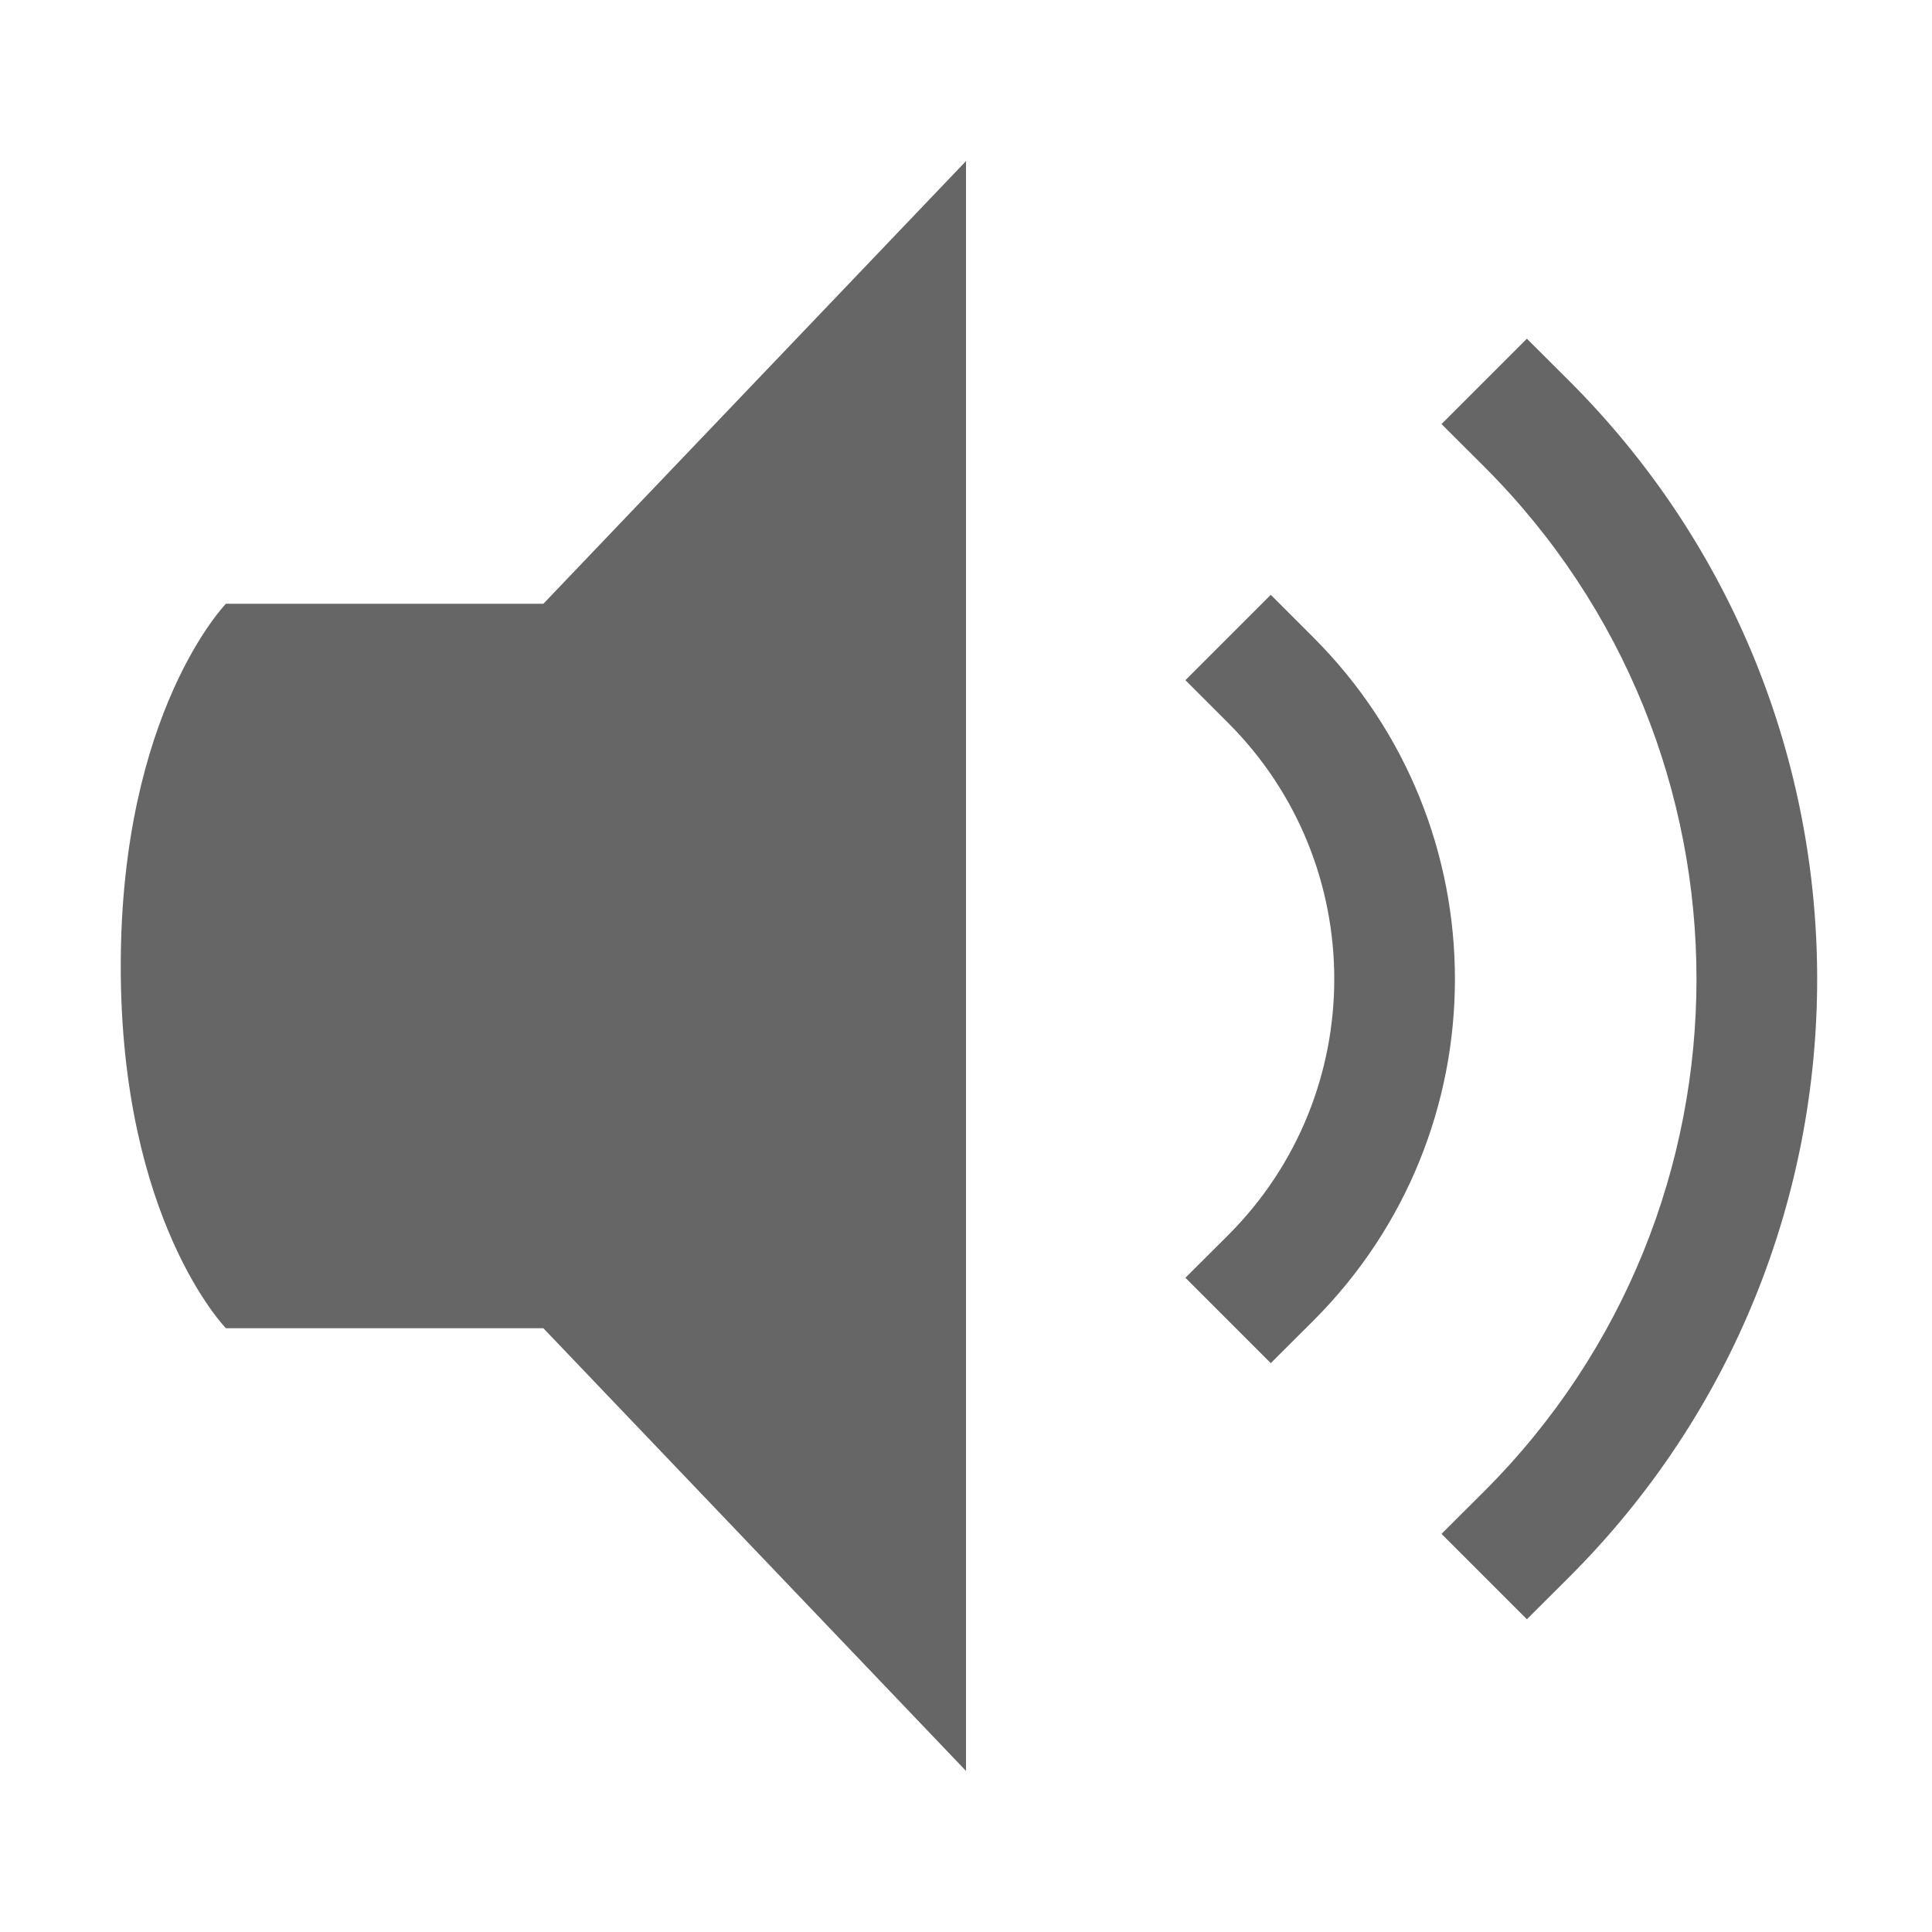
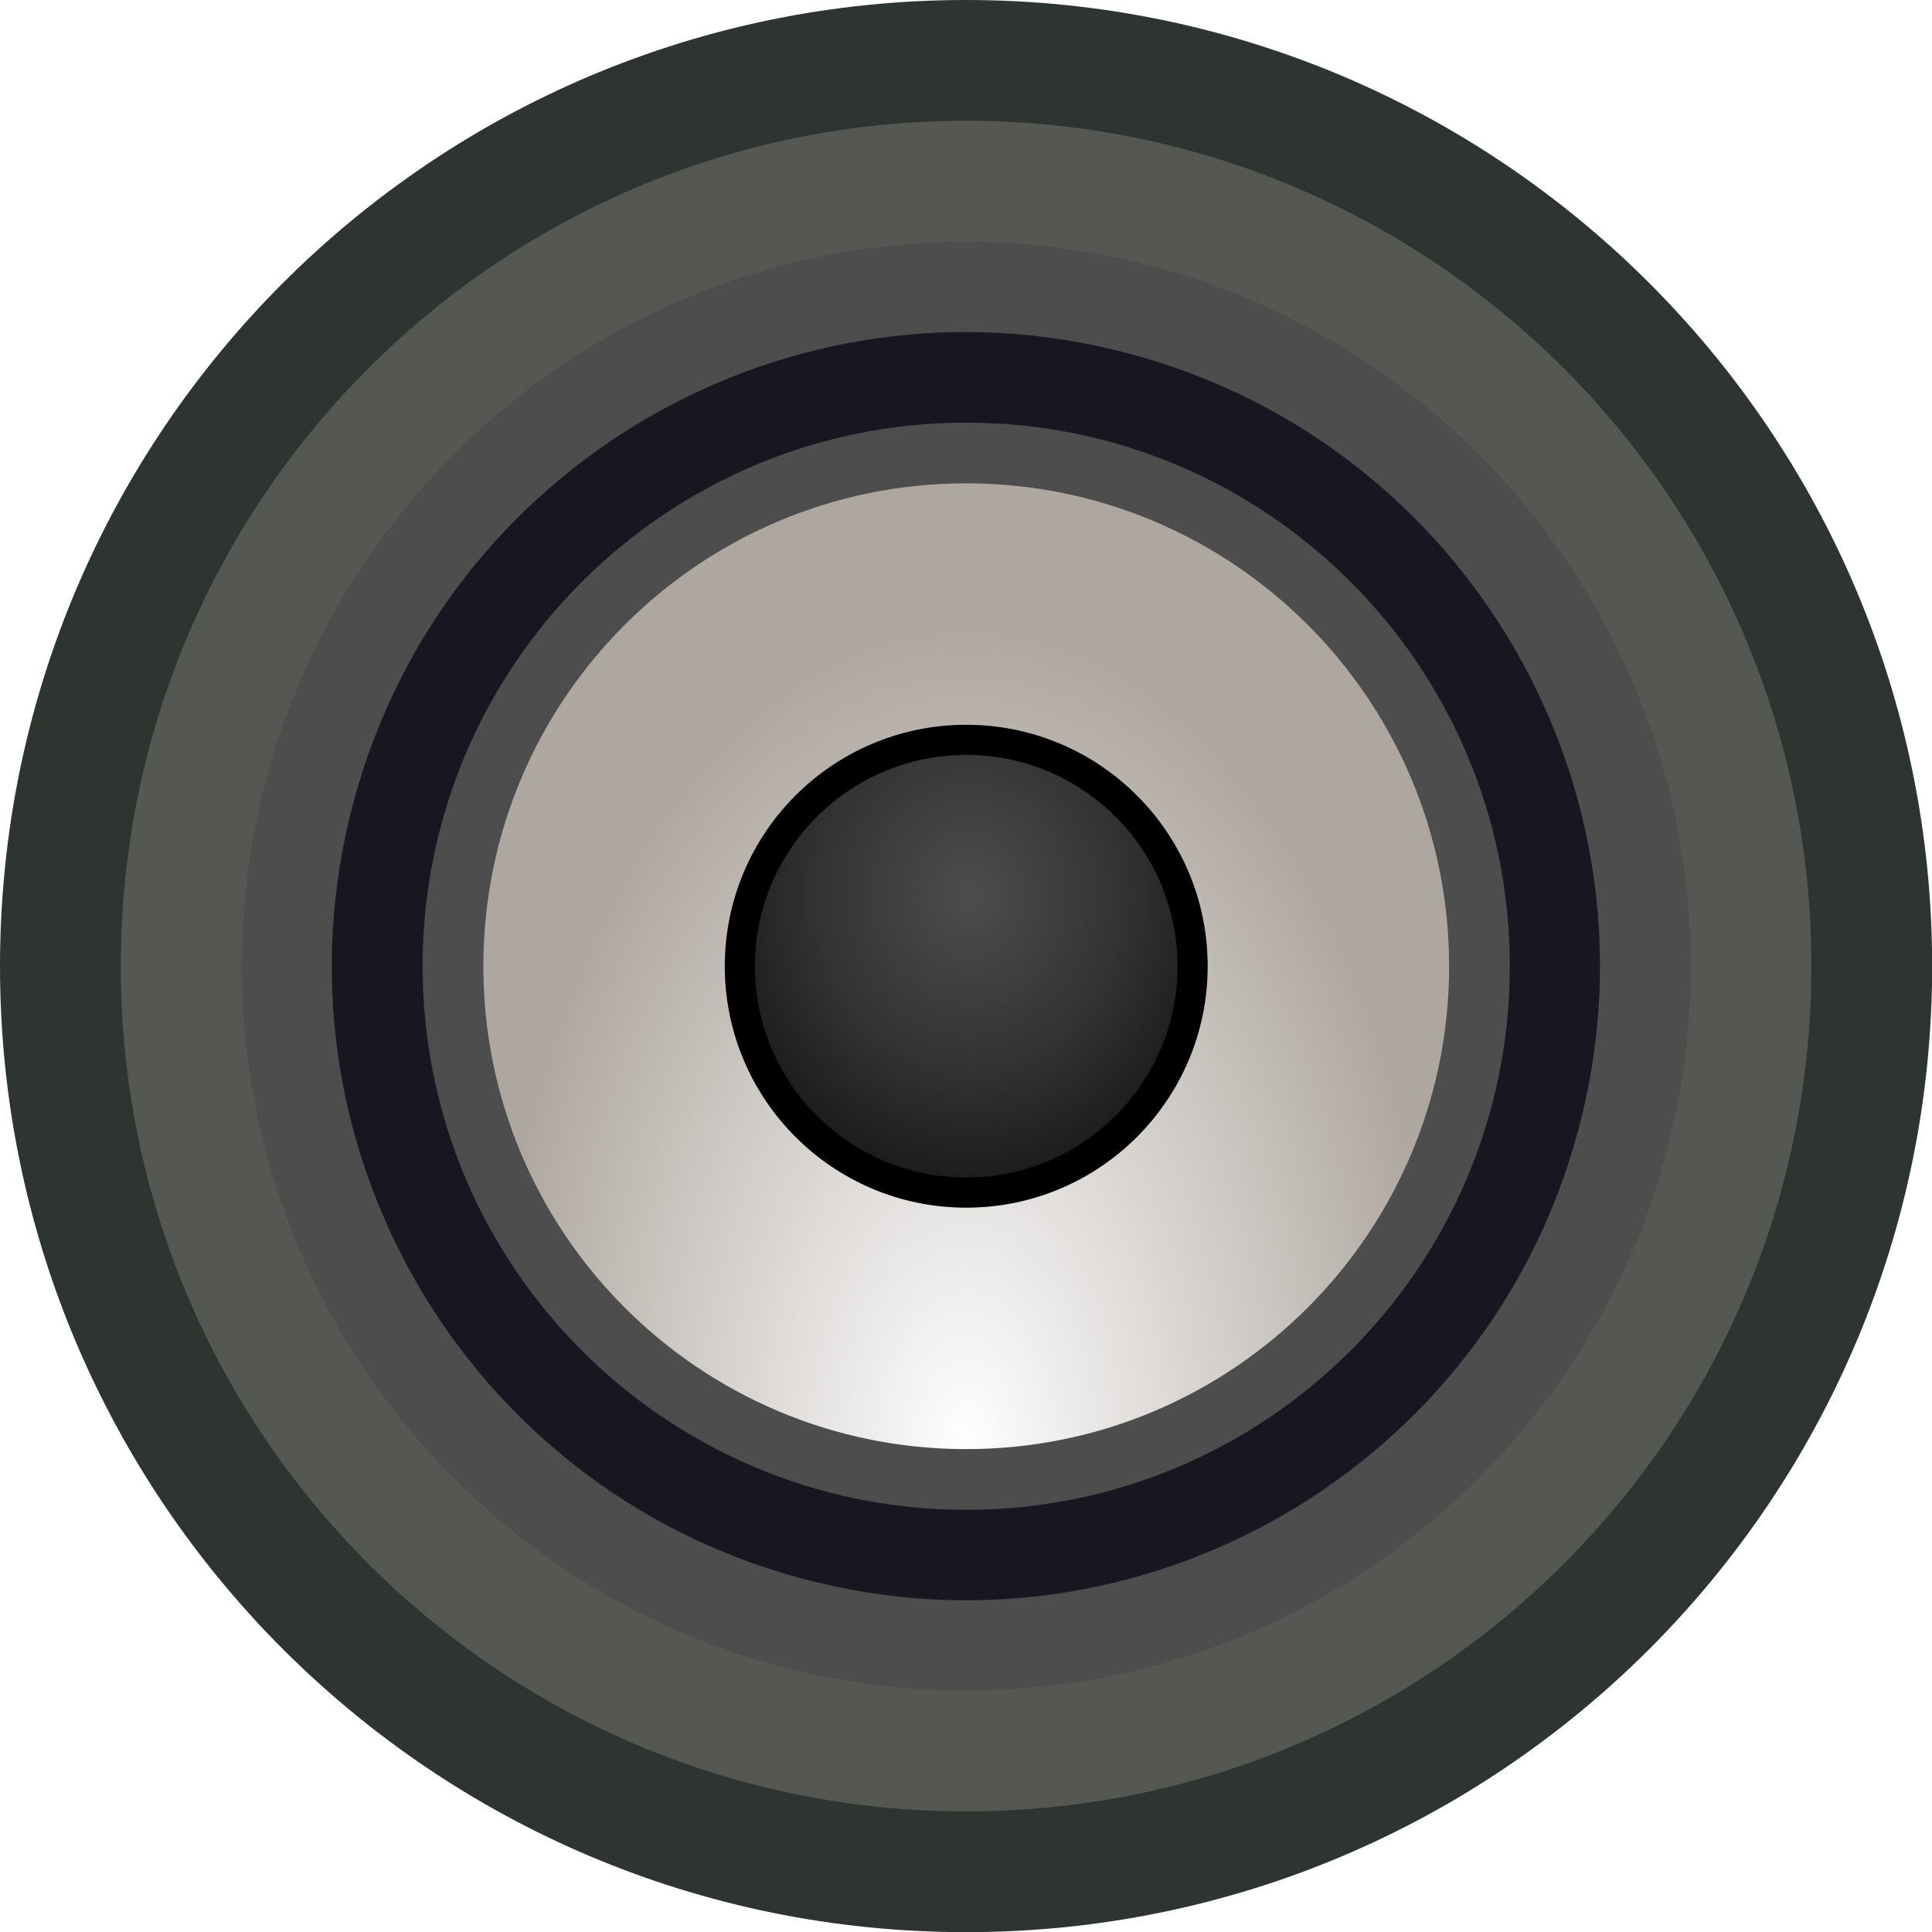
- <svg xmlns="http://www.w3.org/2000/svg" width="16" height="16" version="1.1">
-   <g fill="#666666">
-     <path d="m8 1.334-3.5 3.666h-2.629s-0.871 0.894-0.871 3.002 0.871 2.998 0.871 2.998h2.629l3.5 3.666z" />
-     <path d="m10.524 4.926-0.707 0.707 0.354 0.354a2.999 2.999 0 0 1 0 4.242l-0.354 0.353 0.707 0.707 0.354-0.353a4 4 0 0 0 0-5.656z" color="#000000" font-weight="400" overflow="visible" style="font-feature-settings:normal;font-variant-alternates:normal;font-variant-caps:normal;font-variant-ligatures:normal;font-variant-numeric:normal;font-variant-position:normal;isolation:auto;mix-blend-mode:normal;shape-padding:0;text-decoration-color:#000000;text-decoration-line:none;text-decoration-style:solid;text-indent:0;text-orientation:mixed;text-transform:none;white-space:normal" />
-     <path d="m12.645 2.805-0.707 0.707 0.354 0.353a5.999 5.999 0 0 1 0 8.485l-0.354 0.353 0.707 0.707 0.354-0.353a7 7 0 0 0 0-9.899z" color="#000000" font-weight="400" overflow="visible" style="font-feature-settings:normal;font-variant-alternates:normal;font-variant-caps:normal;font-variant-ligatures:normal;font-variant-numeric:normal;font-variant-position:normal;isolation:auto;mix-blend-mode:normal;shape-padding:0;text-decoration-color:#000000;text-decoration-line:none;text-decoration-style:solid;text-indent:0;text-orientation:mixed;text-transform:none;white-space:normal" />
-   </g>
+ <svg xmlns="http://www.w3.org/2000/svg" xmlns:xlink="http://www.w3.org/1999/xlink" width="16" height="16" viewBox="0 0 4.233 4.233" version="1.1" id="svg5">
+   <defs id="defs2">
+     <radialGradient xlink:href="#linearGradient15347" id="radialGradient1169" cx="2.387" cy="4.227" fx="2.387" fy="4.227" r="1.852" gradientUnits="userSpaceOnUse" gradientTransform="matrix(3.9352989e-7,-0.9777947,0.569635,3.0057439e-7,-0.2914615,5.505745)" />
+     <linearGradient id="linearGradient15347">
+       <stop style="stop-color:#ffffff;stop-opacity:1" offset="0" id="stop15343" />
+       <stop style="stop-color:#aea79f;stop-opacity:1" offset="1" id="stop15345" />
+     </linearGradient>
+     <radialGradient xlink:href="#linearGradient1990" id="radialGradient1992" cx="-5.013" cy="12.823" fx="-5.013" fy="12.823" r="1.058" gradientUnits="userSpaceOnUse" gradientTransform="matrix(0.5445774,-8.7834255e-4,9.8620088e-4,0.612499,4.841777,-5.897998)" />
+     <linearGradient id="linearGradient1990">
+       <stop style="stop-color:#4d4d4d;stop-opacity:1" offset="0" id="stop1986" />
+       <stop style="stop-color:#333333;stop-opacity:1" offset="0.58" id="stop2409" />
+       <stop style="stop-color:#1a1a1a;stop-opacity:1" offset="1" id="stop1988" />
+     </linearGradient>
+   </defs>
+   <circle style="fill:#555753;fill-opacity:1;stroke-width:0.176;stroke-linecap:round;stroke-linejoin:round" id="path986" cx="2.117" cy="2.117" r="1.984" />
+   <circle style="fill:#4d4d4d;fill-opacity:1;stroke-width:0.099" id="path1406" cx="2.117" cy="2.117" r="1.587" />
+   <circle style="fill:#191622;fill-opacity:1;stroke-width:0.107" id="path1678" cx="2.592" cy="1.497" r="1.389" transform="rotate(15)" />
+   <circle style="fill:#4d4d4d;fill-opacity:1;stroke-width:0.159;stroke-linecap:round;stroke-linejoin:round" id="path3375" cx="2.117" cy="2.117" r="1.191" />
+   <circle style="fill:url(#radialGradient1169);fill-opacity:1;stroke-width:0.769;stroke-linecap:round;stroke-linejoin:round" id="path2453" cx="2.117" cy="2.117" r="1.058" />
+   <circle style="fill:#000000;fill-opacity:1;stroke-width:1.191;stroke-linecap:round;stroke-linejoin:round" id="path3067" cx="2.117" cy="2.117" r="0.529" />
+   <circle style="fill:url(#radialGradient1992);fill-opacity:1;stroke-width:2.394;stroke-linecap:round;stroke-linejoin:round" id="path3261" cx="2.117" cy="2.117" r="0.463" />
+   <path id="path1124" style="opacity:1;fill:#2e3430;stroke-width:2;stroke-linecap:round;stroke-linejoin:round;fill-opacity:1" d="M 8,0 A 8,8 0 0 0 0,8 8,8 0 0 0 8,16 8,8 0 0 0 16,8 8,8 0 0 0 8,0 Z M 8,1 A 7,7 0 0 1 15,8 7,7 0 0 1 8,15 7,7 0 0 1 1,8 7,7 0 0 1 8,1 Z" transform="scale(0.2645833)" />
</svg>
